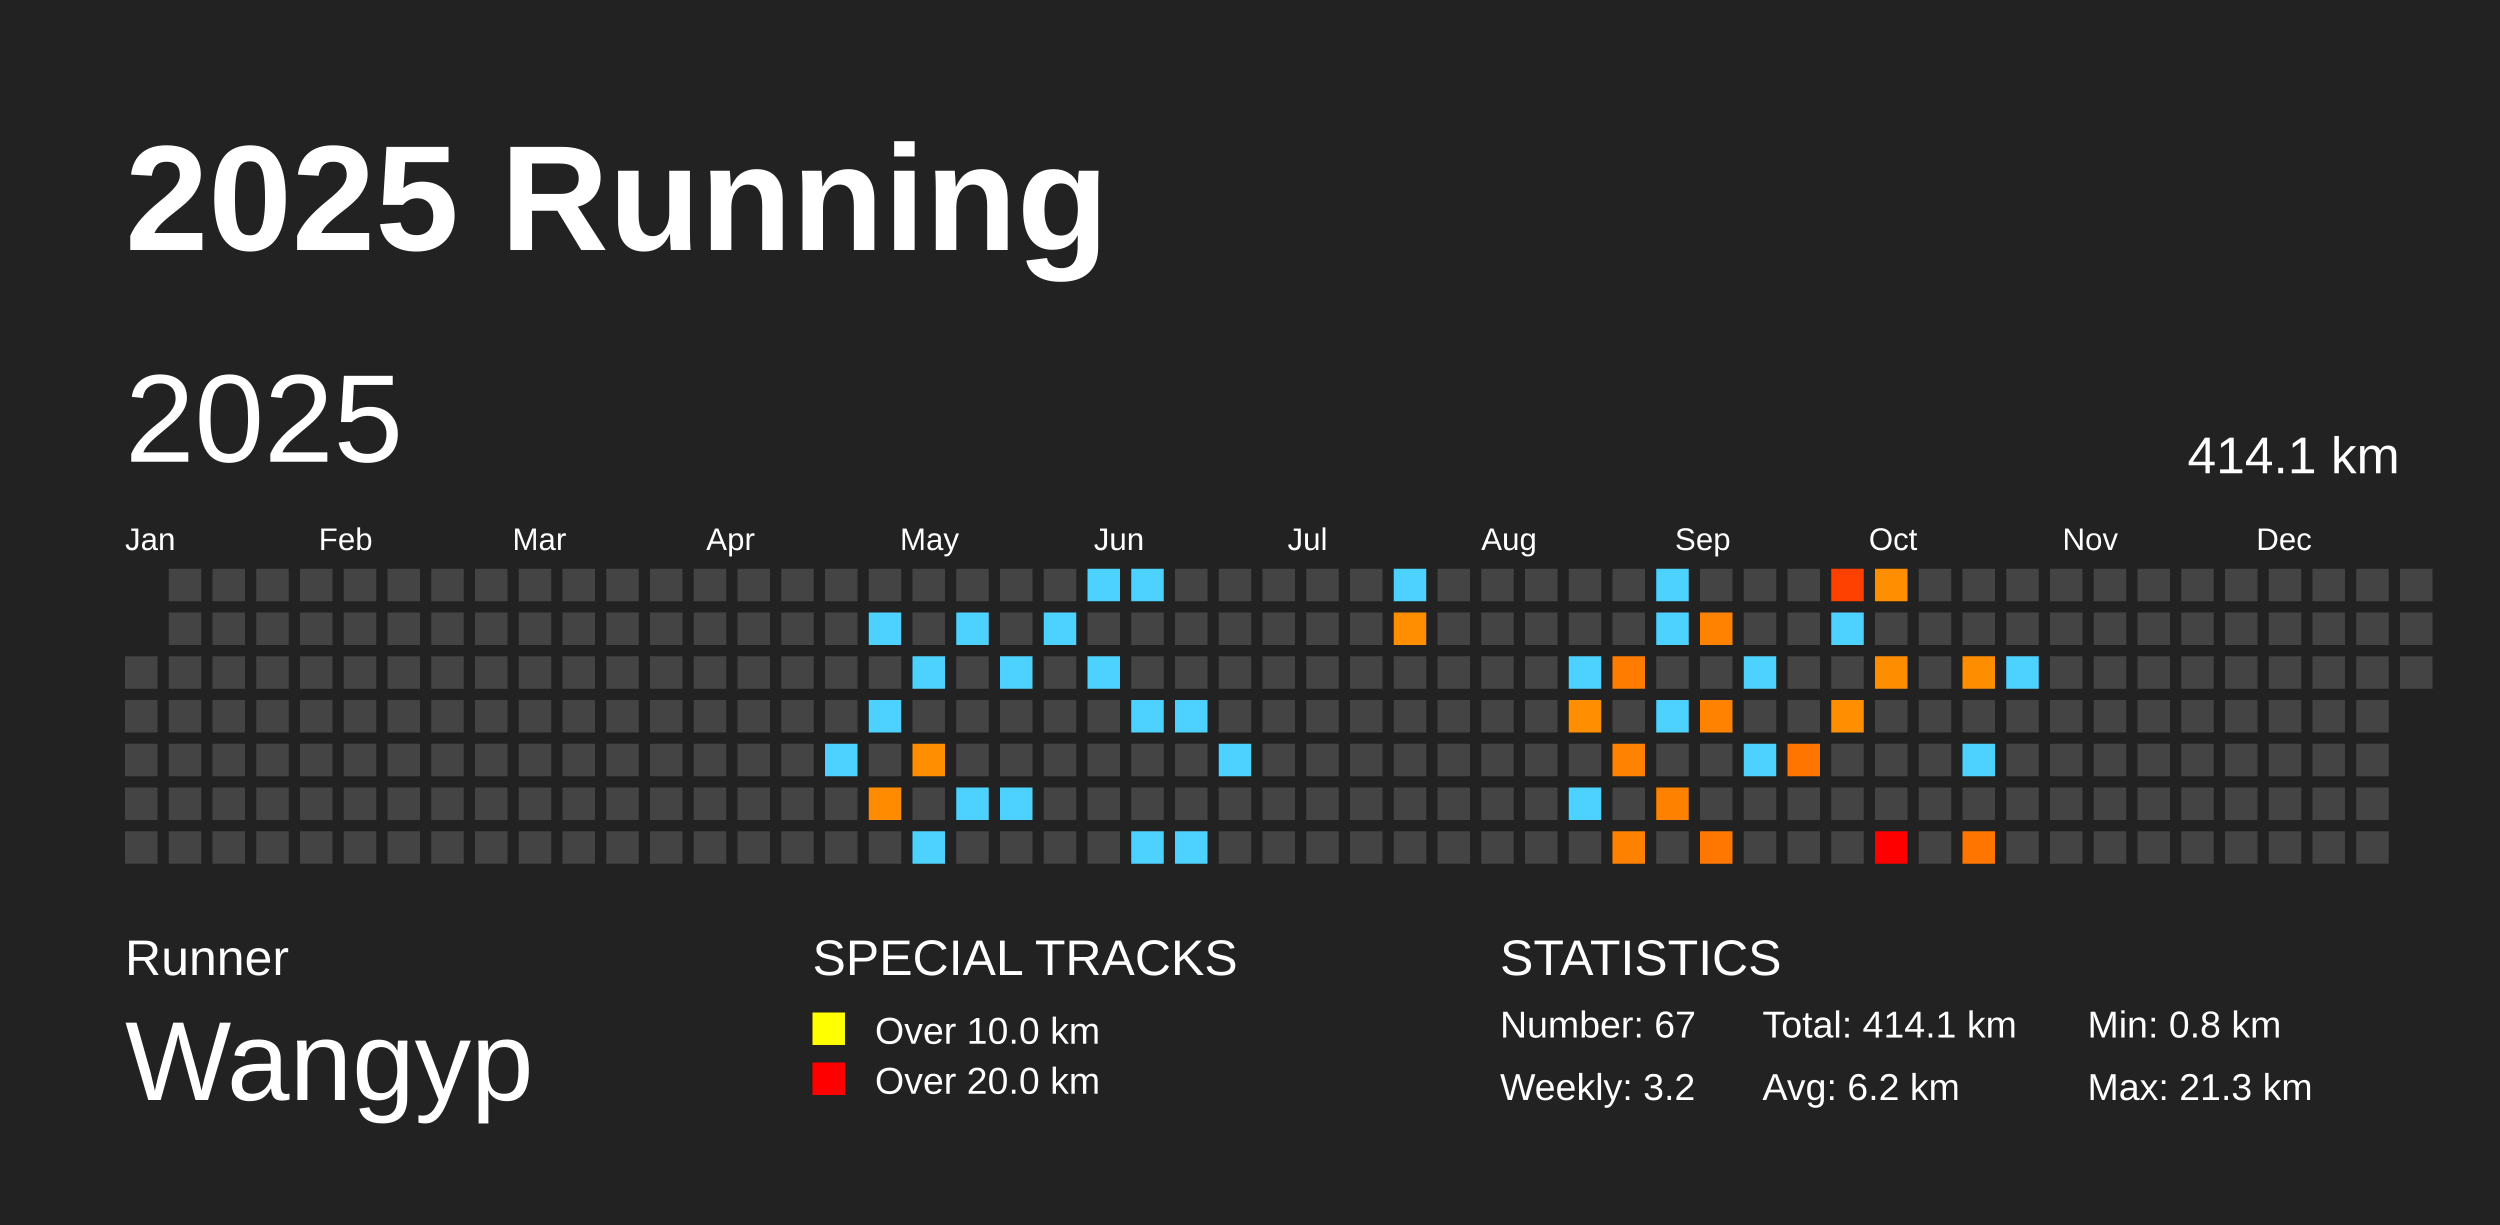
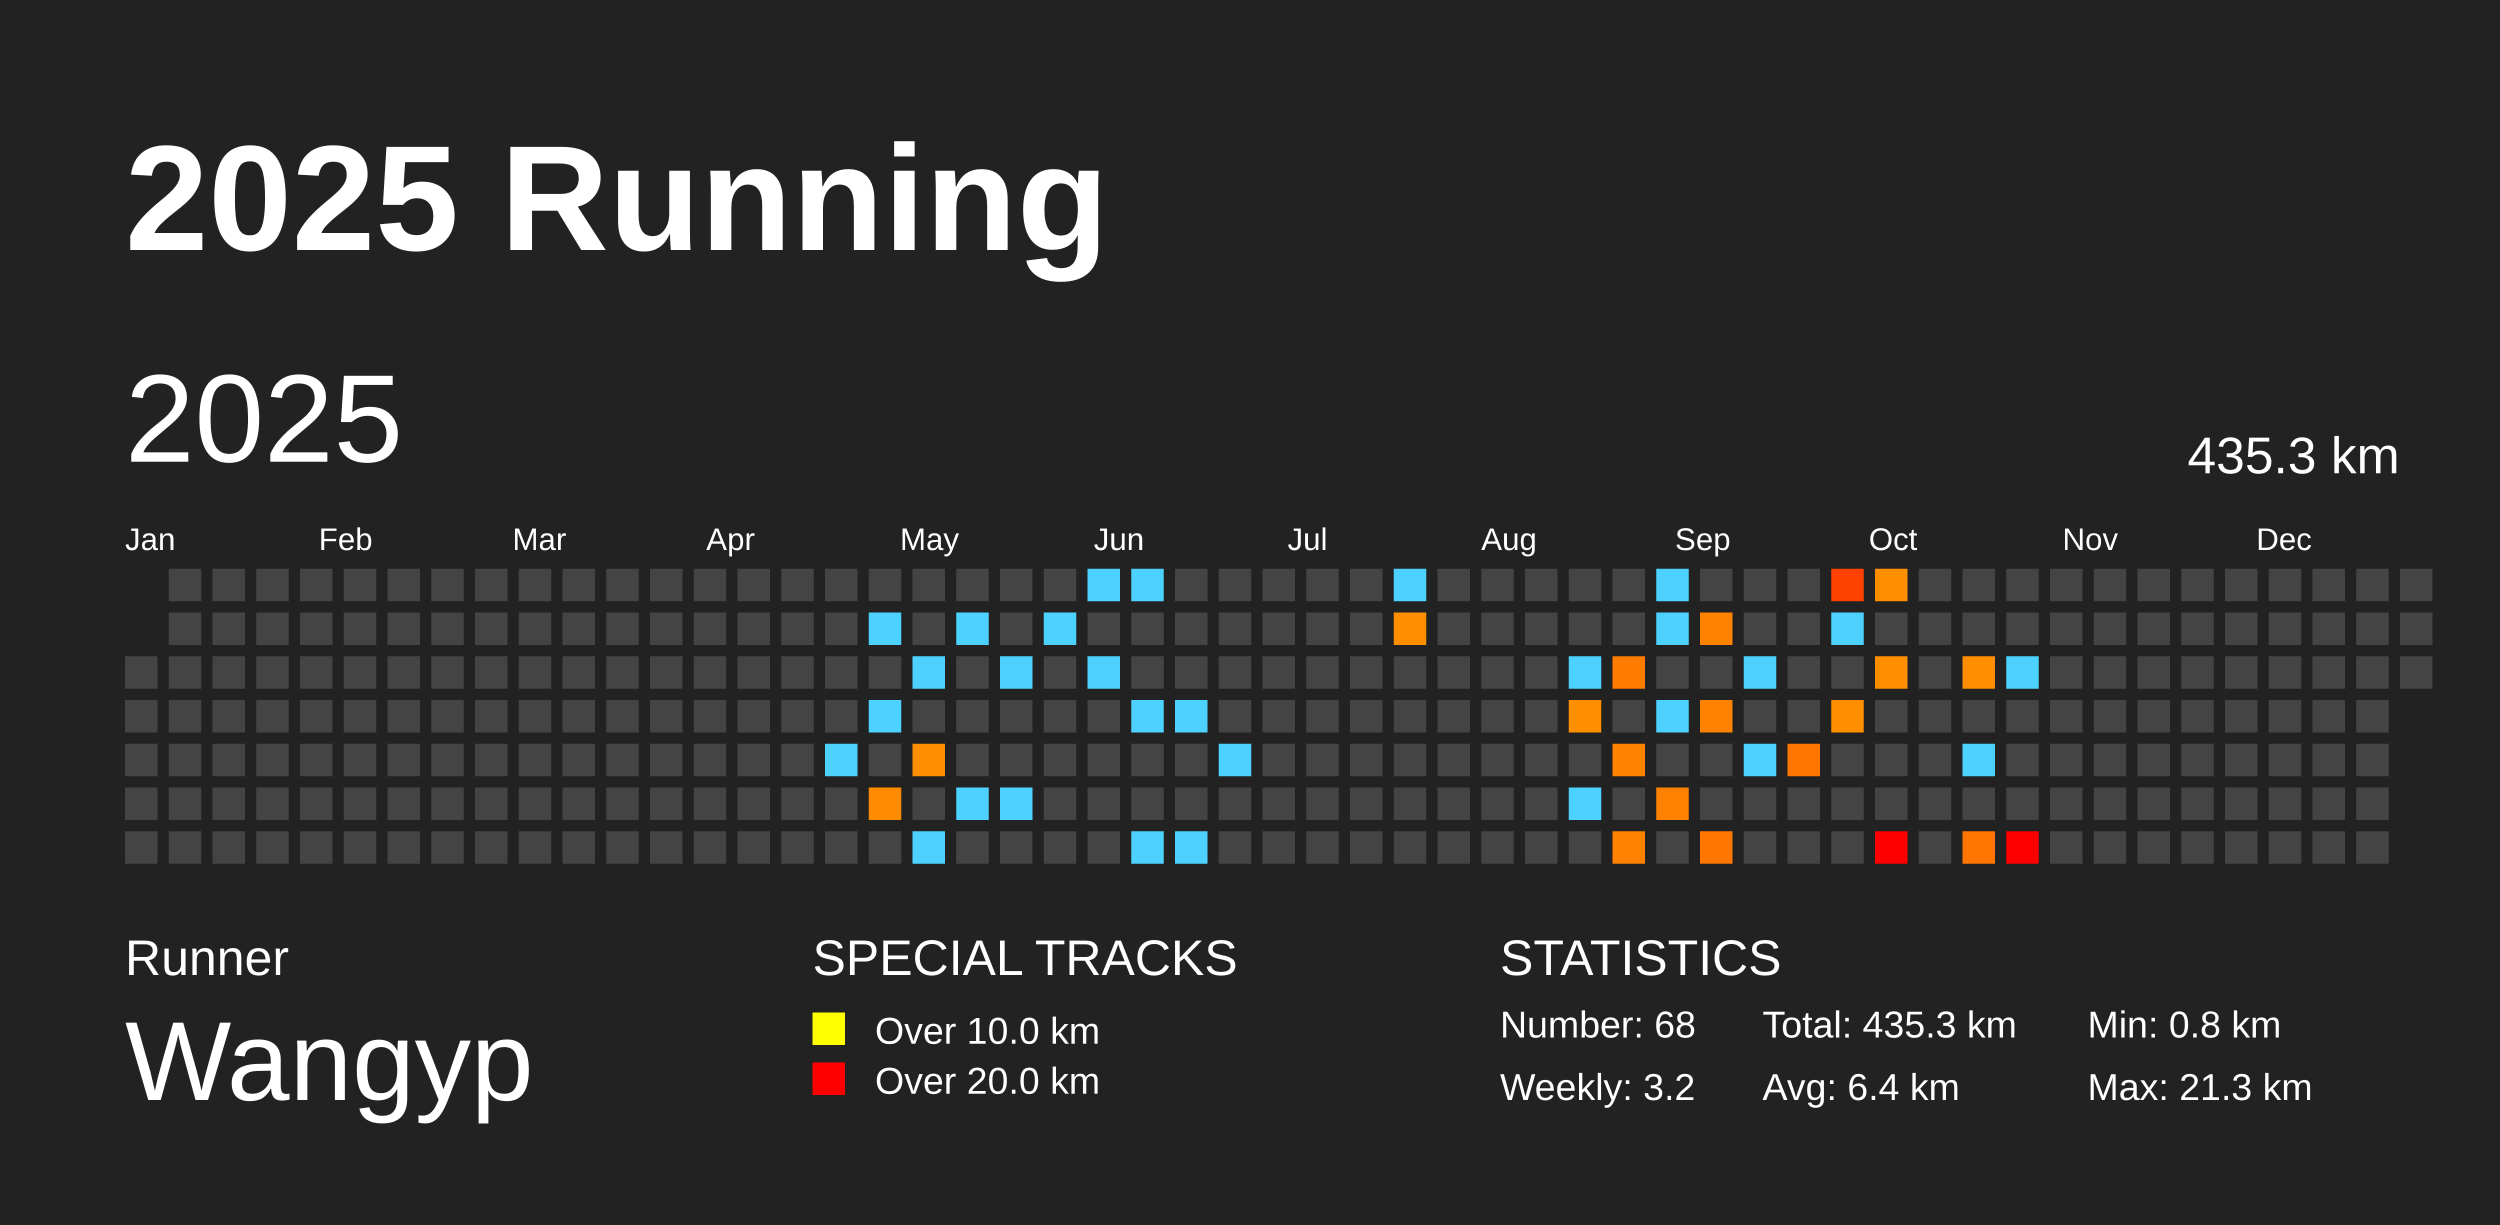
<svg xmlns="http://www.w3.org/2000/svg" baseProfile="full" height="98mm" version="1.1" viewBox="0,0,200,98" width="200mm">
  <defs />
  <rect fill="#222222" height="98" width="200" x="0" y="0" />
  <text fill="#FFFFFF" style="font-size:12px; font-family:Arial; font-weight:bold;" x="10" y="20">2025 Running</text>
  <text fill="#FFFFFF" style="font-size:4px; font-family:Arial" x="10" y="78">Runner</text>
  <text fill="#FFFFFF" style="font-size:9px; font-family:Arial" x="10" y="88">Wangyp</text>
  <text fill="#FFFFFF" style="font-size:4px; font-family:Arial" x="65" y="78">SPECIAL TRACKS</text>
  <rect fill="yellow" height="2.6" width="2.6" x="65" y="81" />
  <text fill="#FFFFFF" style="font-size:3px; font-family:Arial" x="70" y="83.5">Over 10.0 km</text>
  <rect fill="red" height="2.6" width="2.6" x="65" y="85" />
  <text fill="#FFFFFF" style="font-size:3px; font-family:Arial" x="70" y="87.5">Over 20.0 km</text>
  <text fill="#FFFFFF" style="font-size:4px; font-family:Arial" x="120" y="78">STATISTICS</text>
-   <text fill="#FFFFFF" style="font-size:3px; font-family:Arial" x="120" y="83">Number: 67</text>
+   <text fill="#FFFFFF" style="font-size:3px; font-family:Arial" x="120" y="83">Number: 68</text>
  <text fill="#FFFFFF" style="font-size:3px; font-family:Arial" x="120" y="88">Weekly: 3.2</text>
-   <text fill="#FFFFFF" style="font-size:3px; font-family:Arial" x="141" y="83">Total: 414.1 km</text>
-   <text fill="#FFFFFF" style="font-size:3px; font-family:Arial" x="141" y="88">Avg: 6.2 km</text>
+   <text fill="#FFFFFF" style="font-size:3px; font-family:Arial" x="141" y="83">Total: 435.3 km</text>
+   <text fill="#FFFFFF" style="font-size:3px; font-family:Arial" x="141" y="88">Avg: 6.4 km</text>
  <text fill="#FFFFFF" style="font-size:3px; font-family:Arial" x="167" y="83">Min: 0.8 km</text>
  <text fill="#FFFFFF" style="font-size:3px; font-family:Arial" x="167" y="88">Max: 21.3 km</text>
  <text dominant-baseline="hanging" fill="#FFFFFF" style="font-size:10.0px; font-family:Arial;" x="10" y="30">2025</text>
-   <text dominant-baseline="hanging" fill="#FFFFFF" style="font-size:4.125px; font-family:Arial;" x="175" y="35">414.1 km</text>
+   <text dominant-baseline="hanging" fill="#FFFFFF" style="font-size:4.125px; font-family:Arial;" x="175" y="35">435.3 km</text>
  <text fill="#FFFFFF" style="font-size:2.5px; font-family:Arial" x="10.0" y="44">Jan</text>
  <text fill="#FFFFFF" style="font-size:2.5px; font-family:Arial" x="25.5" y="44">Feb</text>
  <text fill="#FFFFFF" style="font-size:2.5px; font-family:Arial" x="41.0" y="44">Mar</text>
  <text fill="#FFFFFF" style="font-size:2.5px; font-family:Arial" x="56.5" y="44">Apr</text>
  <text fill="#FFFFFF" style="font-size:2.5px; font-family:Arial" x="72.0" y="44">May</text>
  <text fill="#FFFFFF" style="font-size:2.5px; font-family:Arial" x="87.5" y="44">Jun</text>
  <text fill="#FFFFFF" style="font-size:2.5px; font-family:Arial" x="103.0" y="44">Jul</text>
  <text fill="#FFFFFF" style="font-size:2.5px; font-family:Arial" x="118.5" y="44">Aug</text>
  <text fill="#FFFFFF" style="font-size:2.5px; font-family:Arial" x="134.0" y="44">Sep</text>
  <text fill="#FFFFFF" style="font-size:2.5px; font-family:Arial" x="149.5" y="44">Oct</text>
  <text fill="#FFFFFF" style="font-size:2.5px; font-family:Arial" x="165.0" y="44">Nov</text>
  <text fill="#FFFFFF" style="font-size:2.5px; font-family:Arial" x="180.5" y="44">Dec</text>
  <rect fill="#444444" height="2.6" width="2.6" x="10.0" y="52.5" />
  <rect fill="#444444" height="2.6" width="2.6" x="10.0" y="56.0" />
  <rect fill="#444444" height="2.6" width="2.6" x="10.0" y="59.5" />
  <rect fill="#444444" height="2.6" width="2.6" x="10.0" y="63.0" />
  <rect fill="#444444" height="2.6" width="2.6" x="10.0" y="66.5" />
  <rect fill="#444444" height="2.6" width="2.6" x="13.5" y="45.5" />
  <rect fill="#444444" height="2.6" width="2.6" x="13.5" y="49.0" />
  <rect fill="#444444" height="2.6" width="2.6" x="13.5" y="52.5" />
  <rect fill="#444444" height="2.6" width="2.6" x="13.5" y="56.0" />
  <rect fill="#444444" height="2.6" width="2.6" x="13.5" y="59.5" />
  <rect fill="#444444" height="2.6" width="2.6" x="13.5" y="63.0" />
  <rect fill="#444444" height="2.6" width="2.6" x="13.5" y="66.5" />
  <rect fill="#444444" height="2.6" width="2.6" x="17.0" y="45.5" />
  <rect fill="#444444" height="2.6" width="2.6" x="17.0" y="49.0" />
  <rect fill="#444444" height="2.6" width="2.6" x="17.0" y="52.5" />
  <rect fill="#444444" height="2.6" width="2.6" x="17.0" y="56.0" />
  <rect fill="#444444" height="2.6" width="2.6" x="17.0" y="59.5" />
  <rect fill="#444444" height="2.6" width="2.6" x="17.0" y="63.0" />
  <rect fill="#444444" height="2.6" width="2.6" x="17.0" y="66.5" />
  <rect fill="#444444" height="2.6" width="2.6" x="20.5" y="45.5" />
  <rect fill="#444444" height="2.6" width="2.6" x="20.5" y="49.0" />
  <rect fill="#444444" height="2.6" width="2.6" x="20.5" y="52.5" />
  <rect fill="#444444" height="2.6" width="2.6" x="20.5" y="56.0" />
  <rect fill="#444444" height="2.6" width="2.6" x="20.5" y="59.5" />
  <rect fill="#444444" height="2.6" width="2.6" x="20.5" y="63.0" />
  <rect fill="#444444" height="2.6" width="2.6" x="20.5" y="66.5" />
  <rect fill="#444444" height="2.6" width="2.6" x="24.0" y="45.5" />
  <rect fill="#444444" height="2.6" width="2.6" x="24.0" y="49.0" />
  <rect fill="#444444" height="2.6" width="2.6" x="24.0" y="52.5" />
  <rect fill="#444444" height="2.6" width="2.6" x="24.0" y="56.0" />
  <rect fill="#444444" height="2.6" width="2.6" x="24.0" y="59.5" />
  <rect fill="#444444" height="2.6" width="2.6" x="24.0" y="63.0" />
  <rect fill="#444444" height="2.6" width="2.6" x="24.0" y="66.5" />
  <rect fill="#444444" height="2.6" width="2.6" x="27.5" y="45.5" />
  <rect fill="#444444" height="2.6" width="2.6" x="27.5" y="49.0" />
  <rect fill="#444444" height="2.6" width="2.6" x="27.5" y="52.5" />
  <rect fill="#444444" height="2.6" width="2.6" x="27.5" y="56.0" />
  <rect fill="#444444" height="2.6" width="2.6" x="27.5" y="59.5" />
  <rect fill="#444444" height="2.6" width="2.6" x="27.5" y="63.0" />
  <rect fill="#444444" height="2.6" width="2.6" x="27.5" y="66.5" />
  <rect fill="#444444" height="2.6" width="2.6" x="31.0" y="45.5" />
  <rect fill="#444444" height="2.6" width="2.6" x="31.0" y="49.0" />
  <rect fill="#444444" height="2.6" width="2.6" x="31.0" y="52.5" />
  <rect fill="#444444" height="2.6" width="2.6" x="31.0" y="56.0" />
  <rect fill="#444444" height="2.6" width="2.6" x="31.0" y="59.5" />
  <rect fill="#444444" height="2.6" width="2.6" x="31.0" y="63.0" />
  <rect fill="#444444" height="2.6" width="2.6" x="31.0" y="66.5" />
  <rect fill="#444444" height="2.6" width="2.6" x="34.5" y="45.5" />
  <rect fill="#444444" height="2.6" width="2.6" x="34.5" y="49.0" />
  <rect fill="#444444" height="2.6" width="2.6" x="34.5" y="52.5" />
  <rect fill="#444444" height="2.6" width="2.6" x="34.5" y="56.0" />
  <rect fill="#444444" height="2.6" width="2.6" x="34.5" y="59.5" />
  <rect fill="#444444" height="2.6" width="2.6" x="34.5" y="63.0" />
  <rect fill="#444444" height="2.6" width="2.6" x="34.5" y="66.5" />
  <rect fill="#444444" height="2.6" width="2.6" x="38.0" y="45.5" />
  <rect fill="#444444" height="2.6" width="2.6" x="38.0" y="49.0" />
  <rect fill="#444444" height="2.6" width="2.6" x="38.0" y="52.5" />
  <rect fill="#444444" height="2.6" width="2.6" x="38.0" y="56.0" />
  <rect fill="#444444" height="2.6" width="2.6" x="38.0" y="59.5" />
  <rect fill="#444444" height="2.6" width="2.6" x="38.0" y="63.0" />
  <rect fill="#444444" height="2.6" width="2.6" x="38.0" y="66.5" />
  <rect fill="#444444" height="2.6" width="2.6" x="41.5" y="45.5" />
  <rect fill="#444444" height="2.6" width="2.6" x="41.5" y="49.0" />
  <rect fill="#444444" height="2.6" width="2.6" x="41.5" y="52.5" />
  <rect fill="#444444" height="2.6" width="2.6" x="41.5" y="56.0" />
  <rect fill="#444444" height="2.6" width="2.6" x="41.5" y="59.5" />
  <rect fill="#444444" height="2.6" width="2.6" x="41.5" y="63.0" />
  <rect fill="#444444" height="2.6" width="2.6" x="41.5" y="66.5" />
  <rect fill="#444444" height="2.6" width="2.6" x="45.0" y="45.5" />
  <rect fill="#444444" height="2.6" width="2.6" x="45.0" y="49.0" />
  <rect fill="#444444" height="2.6" width="2.6" x="45.0" y="52.5" />
  <rect fill="#444444" height="2.6" width="2.6" x="45.0" y="56.0" />
  <rect fill="#444444" height="2.6" width="2.6" x="45.0" y="59.5" />
  <rect fill="#444444" height="2.6" width="2.6" x="45.0" y="63.0" />
  <rect fill="#444444" height="2.6" width="2.6" x="45.0" y="66.5" />
  <rect fill="#444444" height="2.6" width="2.6" x="48.5" y="45.5" />
  <rect fill="#444444" height="2.6" width="2.6" x="48.5" y="49.0" />
  <rect fill="#444444" height="2.6" width="2.6" x="48.5" y="52.5" />
  <rect fill="#444444" height="2.6" width="2.6" x="48.5" y="56.0" />
  <rect fill="#444444" height="2.6" width="2.6" x="48.5" y="59.5" />
  <rect fill="#444444" height="2.6" width="2.6" x="48.5" y="63.0" />
  <rect fill="#444444" height="2.6" width="2.6" x="48.5" y="66.5" />
  <rect fill="#444444" height="2.6" width="2.6" x="52.0" y="45.5" />
  <rect fill="#444444" height="2.6" width="2.6" x="52.0" y="49.0" />
  <rect fill="#444444" height="2.6" width="2.6" x="52.0" y="52.5" />
  <rect fill="#444444" height="2.6" width="2.6" x="52.0" y="56.0" />
  <rect fill="#444444" height="2.6" width="2.6" x="52.0" y="59.5" />
  <rect fill="#444444" height="2.6" width="2.6" x="52.0" y="63.0" />
  <rect fill="#444444" height="2.6" width="2.6" x="52.0" y="66.5" />
  <rect fill="#444444" height="2.6" width="2.6" x="55.5" y="45.5" />
  <rect fill="#444444" height="2.6" width="2.6" x="55.5" y="49.0" />
  <rect fill="#444444" height="2.6" width="2.6" x="55.5" y="52.5" />
  <rect fill="#444444" height="2.6" width="2.6" x="55.5" y="56.0" />
  <rect fill="#444444" height="2.6" width="2.6" x="55.5" y="59.5" />
  <rect fill="#444444" height="2.6" width="2.6" x="55.5" y="63.0" />
  <rect fill="#444444" height="2.6" width="2.6" x="55.5" y="66.5" />
  <rect fill="#444444" height="2.6" width="2.6" x="59.0" y="45.5" />
  <rect fill="#444444" height="2.6" width="2.6" x="59.0" y="49.0" />
  <rect fill="#444444" height="2.6" width="2.6" x="59.0" y="52.5" />
  <rect fill="#444444" height="2.6" width="2.6" x="59.0" y="56.0" />
  <rect fill="#444444" height="2.6" width="2.6" x="59.0" y="59.5" />
  <rect fill="#444444" height="2.6" width="2.6" x="59.0" y="63.0" />
  <rect fill="#444444" height="2.6" width="2.6" x="59.0" y="66.5" />
  <rect fill="#444444" height="2.6" width="2.6" x="62.5" y="45.5" />
  <rect fill="#444444" height="2.6" width="2.6" x="62.5" y="49.0" />
  <rect fill="#444444" height="2.6" width="2.6" x="62.5" y="52.5" />
  <rect fill="#444444" height="2.6" width="2.6" x="62.5" y="56.0" />
  <rect fill="#444444" height="2.6" width="2.6" x="62.5" y="59.5" />
  <rect fill="#444444" height="2.6" width="2.6" x="62.5" y="63.0" />
  <rect fill="#444444" height="2.6" width="2.6" x="62.5" y="66.5" />
  <rect fill="#444444" height="2.6" width="2.6" x="66.0" y="45.5" />
  <rect fill="#444444" height="2.6" width="2.6" x="66.0" y="49.0" />
  <rect fill="#444444" height="2.6" width="2.6" x="66.0" y="52.5" />
  <rect fill="#444444" height="2.6" width="2.6" x="66.0" y="56.0" />
  <rect fill="#4dd2ff" height="2.6" width="2.6" x="66.0" y="59.5" />
  <rect fill="#444444" height="2.6" width="2.6" x="66.0" y="63.0" />
  <rect fill="#444444" height="2.6" width="2.6" x="66.0" y="66.5" />
  <rect fill="#444444" height="2.6" width="2.6" x="69.5" y="45.5" />
  <rect fill="#4dd2ff" height="2.6" width="2.6" x="69.5" y="49.0" />
  <rect fill="#444444" height="2.6" width="2.6" x="69.5" y="52.5" />
  <rect fill="#4dd2ff" height="2.6" width="2.6" x="69.5" y="56.0" />
  <rect fill="#444444" height="2.6" width="2.6" x="69.5" y="59.5" />
  <rect fill="#ff8c00" height="2.6" width="2.6" x="69.5" y="63.0" />
  <rect fill="#444444" height="2.6" width="2.6" x="69.5" y="66.5" />
  <rect fill="#444444" height="2.6" width="2.6" x="73.0" y="45.5" />
  <rect fill="#444444" height="2.6" width="2.6" x="73.0" y="49.0" />
  <rect fill="#4dd2ff" height="2.6" width="2.6" x="73.0" y="52.5" />
  <rect fill="#444444" height="2.6" width="2.6" x="73.0" y="56.0" />
  <rect fill="#ff8e00" height="2.6" width="2.6" x="73.0" y="59.5" />
  <rect fill="#444444" height="2.6" width="2.6" x="73.0" y="63.0" />
  <rect fill="#4dd2ff" height="2.6" width="2.6" x="73.0" y="66.5" />
  <rect fill="#444444" height="2.6" width="2.6" x="76.5" y="45.5" />
  <rect fill="#4dd2ff" height="2.6" width="2.6" x="76.5" y="49.0" />
  <rect fill="#444444" height="2.6" width="2.6" x="76.5" y="52.5" />
  <rect fill="#444444" height="2.6" width="2.6" x="76.5" y="56.0" />
  <rect fill="#444444" height="2.6" width="2.6" x="76.5" y="59.5" />
  <rect fill="#4dd2ff" height="2.6" width="2.6" x="76.5" y="63.0" />
  <rect fill="#444444" height="2.6" width="2.6" x="76.5" y="66.5" />
  <rect fill="#444444" height="2.6" width="2.6" x="80.0" y="45.5" />
  <rect fill="#444444" height="2.6" width="2.6" x="80.0" y="49.0" />
  <rect fill="#4dd2ff" height="2.6" width="2.6" x="80.0" y="52.5" />
  <rect fill="#444444" height="2.6" width="2.6" x="80.0" y="56.0" />
  <rect fill="#444444" height="2.6" width="2.6" x="80.0" y="59.5" />
  <rect fill="#4dd2ff" height="2.6" width="2.6" x="80.0" y="63.0" />
  <rect fill="#444444" height="2.6" width="2.6" x="80.0" y="66.5" />
  <rect fill="#444444" height="2.6" width="2.6" x="83.5" y="45.5" />
  <rect fill="#4dd2ff" height="2.6" width="2.6" x="83.5" y="49.0" />
  <rect fill="#444444" height="2.6" width="2.6" x="83.5" y="52.5" />
  <rect fill="#444444" height="2.6" width="2.6" x="83.5" y="56.0" />
  <rect fill="#444444" height="2.6" width="2.6" x="83.5" y="59.5" />
  <rect fill="#444444" height="2.6" width="2.6" x="83.5" y="63.0" />
  <rect fill="#444444" height="2.6" width="2.6" x="83.5" y="66.5" />
  <rect fill="#4dd2ff" height="2.6" width="2.6" x="87.0" y="45.5" />
  <rect fill="#444444" height="2.6" width="2.6" x="87.0" y="49.0" />
  <rect fill="#4dd2ff" height="2.6" width="2.6" x="87.0" y="52.5" />
  <rect fill="#444444" height="2.6" width="2.6" x="87.0" y="56.0" />
  <rect fill="#444444" height="2.6" width="2.6" x="87.0" y="59.5" />
  <rect fill="#444444" height="2.6" width="2.6" x="87.0" y="63.0" />
  <rect fill="#444444" height="2.6" width="2.6" x="87.0" y="66.5" />
  <rect fill="#4dd2ff" height="2.6" width="2.6" x="90.5" y="45.5" />
  <rect fill="#444444" height="2.6" width="2.6" x="90.5" y="49.0" />
  <rect fill="#444444" height="2.6" width="2.6" x="90.5" y="52.5" />
  <rect fill="#4dd2ff" height="2.6" width="2.6" x="90.5" y="56.0" />
  <rect fill="#444444" height="2.6" width="2.6" x="90.5" y="59.5" />
  <rect fill="#444444" height="2.6" width="2.6" x="90.5" y="63.0" />
  <rect fill="#4dd2ff" height="2.6" width="2.6" x="90.5" y="66.5" />
  <rect fill="#444444" height="2.6" width="2.6" x="94.0" y="45.5" />
  <rect fill="#444444" height="2.6" width="2.6" x="94.0" y="49.0" />
  <rect fill="#444444" height="2.6" width="2.6" x="94.0" y="52.5" />
  <rect fill="#4dd2ff" height="2.6" width="2.6" x="94.0" y="56.0" />
  <rect fill="#444444" height="2.6" width="2.6" x="94.0" y="59.5" />
  <rect fill="#444444" height="2.6" width="2.6" x="94.0" y="63.0" />
  <rect fill="#4dd2ff" height="2.6" width="2.6" x="94.0" y="66.5" />
  <rect fill="#444444" height="2.6" width="2.6" x="97.5" y="45.5" />
  <rect fill="#444444" height="2.6" width="2.6" x="97.5" y="49.0" />
  <rect fill="#444444" height="2.6" width="2.6" x="97.5" y="52.5" />
  <rect fill="#444444" height="2.6" width="2.6" x="97.5" y="56.0" />
  <rect fill="#4dd2ff" height="2.6" width="2.6" x="97.5" y="59.5" />
  <rect fill="#444444" height="2.6" width="2.6" x="97.5" y="63.0" />
  <rect fill="#444444" height="2.6" width="2.6" x="97.5" y="66.5" />
  <rect fill="#444444" height="2.6" width="2.6" x="101.0" y="45.5" />
  <rect fill="#444444" height="2.6" width="2.6" x="101.0" y="49.0" />
  <rect fill="#444444" height="2.6" width="2.6" x="101.0" y="52.5" />
  <rect fill="#444444" height="2.6" width="2.6" x="101.0" y="56.0" />
  <rect fill="#444444" height="2.6" width="2.6" x="101.0" y="59.5" />
  <rect fill="#444444" height="2.6" width="2.6" x="101.0" y="63.0" />
  <rect fill="#444444" height="2.6" width="2.6" x="101.0" y="66.5" />
  <rect fill="#444444" height="2.6" width="2.6" x="104.5" y="45.5" />
  <rect fill="#444444" height="2.6" width="2.6" x="104.5" y="49.0" />
  <rect fill="#444444" height="2.6" width="2.6" x="104.5" y="52.5" />
  <rect fill="#444444" height="2.6" width="2.6" x="104.5" y="56.0" />
  <rect fill="#444444" height="2.6" width="2.6" x="104.5" y="59.5" />
  <rect fill="#444444" height="2.6" width="2.6" x="104.5" y="63.0" />
  <rect fill="#444444" height="2.6" width="2.6" x="104.5" y="66.5" />
  <rect fill="#444444" height="2.6" width="2.6" x="108.0" y="45.5" />
  <rect fill="#444444" height="2.6" width="2.6" x="108.0" y="49.0" />
  <rect fill="#444444" height="2.6" width="2.6" x="108.0" y="52.5" />
  <rect fill="#444444" height="2.6" width="2.6" x="108.0" y="56.0" />
  <rect fill="#444444" height="2.6" width="2.6" x="108.0" y="59.5" />
  <rect fill="#444444" height="2.6" width="2.6" x="108.0" y="63.0" />
  <rect fill="#444444" height="2.6" width="2.6" x="108.0" y="66.5" />
  <rect fill="#4dd2ff" height="2.6" width="2.6" x="111.5" y="45.5" />
  <rect fill="#ff8e00" height="2.6" width="2.6" x="111.5" y="49.0" />
  <rect fill="#444444" height="2.6" width="2.6" x="111.5" y="52.5" />
  <rect fill="#444444" height="2.6" width="2.6" x="111.5" y="56.0" />
  <rect fill="#444444" height="2.6" width="2.6" x="111.5" y="59.5" />
  <rect fill="#444444" height="2.6" width="2.6" x="111.5" y="63.0" />
  <rect fill="#444444" height="2.6" width="2.6" x="111.5" y="66.5" />
  <rect fill="#444444" height="2.6" width="2.6" x="115.0" y="45.5" />
  <rect fill="#444444" height="2.6" width="2.6" x="115.0" y="49.0" />
  <rect fill="#444444" height="2.6" width="2.6" x="115.0" y="52.5" />
  <rect fill="#444444" height="2.6" width="2.6" x="115.0" y="56.0" />
  <rect fill="#444444" height="2.6" width="2.6" x="115.0" y="59.5" />
  <rect fill="#444444" height="2.6" width="2.6" x="115.0" y="63.0" />
  <rect fill="#444444" height="2.6" width="2.6" x="115.0" y="66.5" />
  <rect fill="#444444" height="2.6" width="2.6" x="118.5" y="45.5" />
  <rect fill="#444444" height="2.6" width="2.6" x="118.5" y="49.0" />
  <rect fill="#444444" height="2.6" width="2.6" x="118.5" y="52.5" />
  <rect fill="#444444" height="2.6" width="2.6" x="118.5" y="56.0" />
  <rect fill="#444444" height="2.6" width="2.6" x="118.5" y="59.5" />
  <rect fill="#444444" height="2.6" width="2.6" x="118.5" y="63.0" />
  <rect fill="#444444" height="2.6" width="2.6" x="118.5" y="66.5" />
  <rect fill="#444444" height="2.6" width="2.6" x="122.0" y="45.5" />
  <rect fill="#444444" height="2.6" width="2.6" x="122.0" y="49.0" />
  <rect fill="#444444" height="2.6" width="2.6" x="122.0" y="52.5" />
  <rect fill="#444444" height="2.6" width="2.6" x="122.0" y="56.0" />
  <rect fill="#444444" height="2.6" width="2.6" x="122.0" y="59.5" />
  <rect fill="#444444" height="2.6" width="2.6" x="122.0" y="63.0" />
  <rect fill="#444444" height="2.6" width="2.6" x="122.0" y="66.5" />
  <rect fill="#444444" height="2.6" width="2.6" x="125.5" y="45.5" />
  <rect fill="#444444" height="2.6" width="2.6" x="125.5" y="49.0" />
  <rect fill="#4dd2ff" height="2.6" width="2.6" x="125.5" y="52.5" />
  <rect fill="#ff8e00" height="2.6" width="2.6" x="125.5" y="56.0" />
  <rect fill="#444444" height="2.6" width="2.6" x="125.5" y="59.5" />
  <rect fill="#4dd2ff" height="2.6" width="2.6" x="125.5" y="63.0" />
  <rect fill="#444444" height="2.6" width="2.6" x="125.5" y="66.5" />
  <rect fill="#444444" height="2.6" width="2.6" x="129.0" y="45.5" />
  <rect fill="#444444" height="2.6" width="2.6" x="129.0" y="49.0" />
  <rect fill="#ff7c00" height="2.6" width="2.6" x="129.0" y="52.5" />
  <rect fill="#444444" height="2.6" width="2.6" x="129.0" y="56.0" />
  <rect fill="#ff8200" height="2.6" width="2.6" x="129.0" y="59.5" />
  <rect fill="#444444" height="2.6" width="2.6" x="129.0" y="63.0" />
  <rect fill="#ff8100" height="2.6" width="2.6" x="129.0" y="66.5" />
  <rect fill="#4dd2ff" height="2.6" width="2.6" x="132.5" y="45.5" />
  <rect fill="#4dd2ff" height="2.6" width="2.6" x="132.5" y="49.0" />
  <rect fill="#444444" height="2.6" width="2.6" x="132.5" y="52.5" />
  <rect fill="#4dd2ff" height="2.6" width="2.6" x="132.5" y="56.0" />
  <rect fill="#444444" height="2.6" width="2.6" x="132.5" y="59.5" />
  <rect fill="#ff8100" height="2.6" width="2.6" x="132.5" y="63.0" />
  <rect fill="#444444" height="2.6" width="2.6" x="132.5" y="66.5" />
  <rect fill="#444444" height="2.6" width="2.6" x="136.0" y="45.5" />
  <rect fill="#ff8200" height="2.6" width="2.6" x="136.0" y="49.0" />
  <rect fill="#444444" height="2.6" width="2.6" x="136.0" y="52.5" />
  <rect fill="#ff8200" height="2.6" width="2.6" x="136.0" y="56.0" />
  <rect fill="#444444" height="2.6" width="2.6" x="136.0" y="59.5" />
  <rect fill="#444444" height="2.6" width="2.6" x="136.0" y="63.0" />
  <rect fill="#ff7600" height="2.6" width="2.6" x="136.0" y="66.5" />
  <rect fill="#444444" height="2.6" width="2.6" x="139.5" y="45.5" />
  <rect fill="#444444" height="2.6" width="2.6" x="139.5" y="49.0" />
  <rect fill="#4dd2ff" height="2.6" width="2.6" x="139.5" y="52.5" />
  <rect fill="#444444" height="2.6" width="2.6" x="139.5" y="56.0" />
  <rect fill="#4dd2ff" height="2.6" width="2.6" x="139.5" y="59.5" />
  <rect fill="#444444" height="2.6" width="2.6" x="139.5" y="63.0" />
  <rect fill="#444444" height="2.6" width="2.6" x="139.5" y="66.5" />
  <rect fill="#444444" height="2.6" width="2.6" x="143.0" y="45.5" />
  <rect fill="#444444" height="2.6" width="2.6" x="143.0" y="49.0" />
  <rect fill="#444444" height="2.6" width="2.6" x="143.0" y="52.5" />
  <rect fill="#444444" height="2.6" width="2.6" x="143.0" y="56.0" />
  <rect fill="#ff7500" height="2.6" width="2.6" x="143.0" y="59.5" />
  <rect fill="#444444" height="2.6" width="2.6" x="143.0" y="63.0" />
  <rect fill="#444444" height="2.6" width="2.6" x="143.0" y="66.5" />
  <rect fill="#ff4100" height="2.6" width="2.6" x="146.5" y="45.5" />
  <rect fill="#4dd2ff" height="2.6" width="2.6" x="146.5" y="49.0" />
  <rect fill="#444444" height="2.6" width="2.6" x="146.5" y="52.5" />
  <rect fill="#ff8e00" height="2.6" width="2.6" x="146.5" y="56.0" />
  <rect fill="#444444" height="2.6" width="2.6" x="146.5" y="59.5" />
  <rect fill="#444444" height="2.6" width="2.6" x="146.5" y="63.0" />
  <rect fill="#444444" height="2.6" width="2.6" x="146.5" y="66.5" />
  <rect fill="#ff8e00" height="2.6" width="2.6" x="150.0" y="45.5" />
  <rect fill="#444444" height="2.6" width="2.6" x="150.0" y="49.0" />
  <rect fill="#ff8d00" height="2.6" width="2.6" x="150.0" y="52.5" />
  <rect fill="#444444" height="2.6" width="2.6" x="150.0" y="56.0" />
  <rect fill="#444444" height="2.6" width="2.6" x="150.0" y="59.5" />
  <rect fill="#444444" height="2.6" width="2.6" x="150.0" y="63.0" />
  <rect fill="red" height="2.6" width="2.6" x="150.0" y="66.5" />
  <rect fill="#444444" height="2.6" width="2.6" x="153.5" y="45.5" />
  <rect fill="#444444" height="2.6" width="2.6" x="153.5" y="49.0" />
  <rect fill="#444444" height="2.6" width="2.6" x="153.5" y="52.5" />
  <rect fill="#444444" height="2.6" width="2.6" x="153.5" y="56.0" />
  <rect fill="#444444" height="2.6" width="2.6" x="153.5" y="59.5" />
  <rect fill="#444444" height="2.6" width="2.6" x="153.5" y="63.0" />
  <rect fill="#444444" height="2.6" width="2.6" x="153.5" y="66.5" />
  <rect fill="#444444" height="2.6" width="2.6" x="157.0" y="45.5" />
  <rect fill="#444444" height="2.6" width="2.6" x="157.0" y="49.0" />
  <rect fill="#ff8d00" height="2.6" width="2.6" x="157.0" y="52.5" />
  <rect fill="#444444" height="2.6" width="2.6" x="157.0" y="56.0" />
  <rect fill="#4dd2ff" height="2.6" width="2.6" x="157.0" y="59.5" />
  <rect fill="#444444" height="2.6" width="2.6" x="157.0" y="63.0" />
  <rect fill="#ff7500" height="2.6" width="2.6" x="157.0" y="66.5" />
  <rect fill="#444444" height="2.6" width="2.6" x="160.5" y="45.5" />
  <rect fill="#444444" height="2.6" width="2.6" x="160.5" y="49.0" />
  <rect fill="#4dd2ff" height="2.6" width="2.6" x="160.5" y="52.5" />
  <rect fill="#444444" height="2.6" width="2.6" x="160.5" y="56.0" />
  <rect fill="#444444" height="2.6" width="2.6" x="160.5" y="59.5" />
  <rect fill="#444444" height="2.6" width="2.6" x="160.5" y="63.0" />
-   <rect fill="#444444" height="2.6" width="2.6" x="160.5" y="66.5" />
+   <rect fill="red" height="2.6" width="2.6" x="160.5" y="66.5" />
  <rect fill="#444444" height="2.6" width="2.6" x="164.0" y="45.5" />
  <rect fill="#444444" height="2.6" width="2.6" x="164.0" y="49.0" />
  <rect fill="#444444" height="2.6" width="2.6" x="164.0" y="52.5" />
  <rect fill="#444444" height="2.6" width="2.6" x="164.0" y="56.0" />
  <rect fill="#444444" height="2.6" width="2.6" x="164.0" y="59.5" />
  <rect fill="#444444" height="2.6" width="2.6" x="164.0" y="63.0" />
  <rect fill="#444444" height="2.6" width="2.6" x="164.0" y="66.5" />
  <rect fill="#444444" height="2.6" width="2.6" x="167.5" y="45.5" />
  <rect fill="#444444" height="2.6" width="2.6" x="167.5" y="49.0" />
  <rect fill="#444444" height="2.6" width="2.6" x="167.5" y="52.5" />
  <rect fill="#444444" height="2.6" width="2.6" x="167.5" y="56.0" />
  <rect fill="#444444" height="2.6" width="2.6" x="167.5" y="59.5" />
  <rect fill="#444444" height="2.6" width="2.6" x="167.5" y="63.0" />
  <rect fill="#444444" height="2.6" width="2.6" x="167.5" y="66.5" />
  <rect fill="#444444" height="2.6" width="2.6" x="171.0" y="45.5" />
  <rect fill="#444444" height="2.6" width="2.6" x="171.0" y="49.0" />
  <rect fill="#444444" height="2.6" width="2.6" x="171.0" y="52.5" />
  <rect fill="#444444" height="2.6" width="2.6" x="171.0" y="56.0" />
  <rect fill="#444444" height="2.6" width="2.6" x="171.0" y="59.5" />
  <rect fill="#444444" height="2.6" width="2.6" x="171.0" y="63.0" />
  <rect fill="#444444" height="2.6" width="2.6" x="171.0" y="66.5" />
  <rect fill="#444444" height="2.6" width="2.6" x="174.5" y="45.5" />
  <rect fill="#444444" height="2.6" width="2.6" x="174.5" y="49.0" />
  <rect fill="#444444" height="2.6" width="2.6" x="174.5" y="52.5" />
  <rect fill="#444444" height="2.6" width="2.6" x="174.5" y="56.0" />
  <rect fill="#444444" height="2.6" width="2.6" x="174.5" y="59.5" />
  <rect fill="#444444" height="2.6" width="2.6" x="174.5" y="63.0" />
  <rect fill="#444444" height="2.6" width="2.6" x="174.5" y="66.5" />
  <rect fill="#444444" height="2.6" width="2.6" x="178.0" y="45.5" />
  <rect fill="#444444" height="2.6" width="2.6" x="178.0" y="49.0" />
  <rect fill="#444444" height="2.6" width="2.6" x="178.0" y="52.5" />
  <rect fill="#444444" height="2.6" width="2.6" x="178.0" y="56.0" />
  <rect fill="#444444" height="2.6" width="2.6" x="178.0" y="59.5" />
  <rect fill="#444444" height="2.6" width="2.6" x="178.0" y="63.0" />
  <rect fill="#444444" height="2.6" width="2.6" x="178.0" y="66.5" />
  <rect fill="#444444" height="2.6" width="2.6" x="181.5" y="45.5" />
  <rect fill="#444444" height="2.6" width="2.6" x="181.5" y="49.0" />
  <rect fill="#444444" height="2.6" width="2.6" x="181.5" y="52.5" />
  <rect fill="#444444" height="2.6" width="2.6" x="181.5" y="56.0" />
  <rect fill="#444444" height="2.6" width="2.6" x="181.5" y="59.5" />
  <rect fill="#444444" height="2.6" width="2.6" x="181.5" y="63.0" />
  <rect fill="#444444" height="2.6" width="2.6" x="181.5" y="66.5" />
  <rect fill="#444444" height="2.6" width="2.6" x="185.0" y="45.5" />
  <rect fill="#444444" height="2.6" width="2.6" x="185.0" y="49.0" />
  <rect fill="#444444" height="2.6" width="2.6" x="185.0" y="52.5" />
  <rect fill="#444444" height="2.6" width="2.6" x="185.0" y="56.0" />
  <rect fill="#444444" height="2.6" width="2.6" x="185.0" y="59.5" />
  <rect fill="#444444" height="2.6" width="2.6" x="185.0" y="63.0" />
  <rect fill="#444444" height="2.6" width="2.6" x="185.0" y="66.5" />
  <rect fill="#444444" height="2.6" width="2.6" x="188.5" y="45.5" />
  <rect fill="#444444" height="2.6" width="2.6" x="188.5" y="49.0" />
  <rect fill="#444444" height="2.6" width="2.6" x="188.5" y="52.5" />
  <rect fill="#444444" height="2.6" width="2.6" x="188.5" y="56.0" />
  <rect fill="#444444" height="2.6" width="2.6" x="188.5" y="59.5" />
  <rect fill="#444444" height="2.6" width="2.6" x="188.5" y="63.0" />
  <rect fill="#444444" height="2.6" width="2.6" x="188.5" y="66.5" />
  <rect fill="#444444" height="2.6" width="2.6" x="192.0" y="45.5" />
  <rect fill="#444444" height="2.6" width="2.6" x="192.0" y="49.0" />
  <rect fill="#444444" height="2.6" width="2.6" x="192.0" y="52.5" />
</svg>
